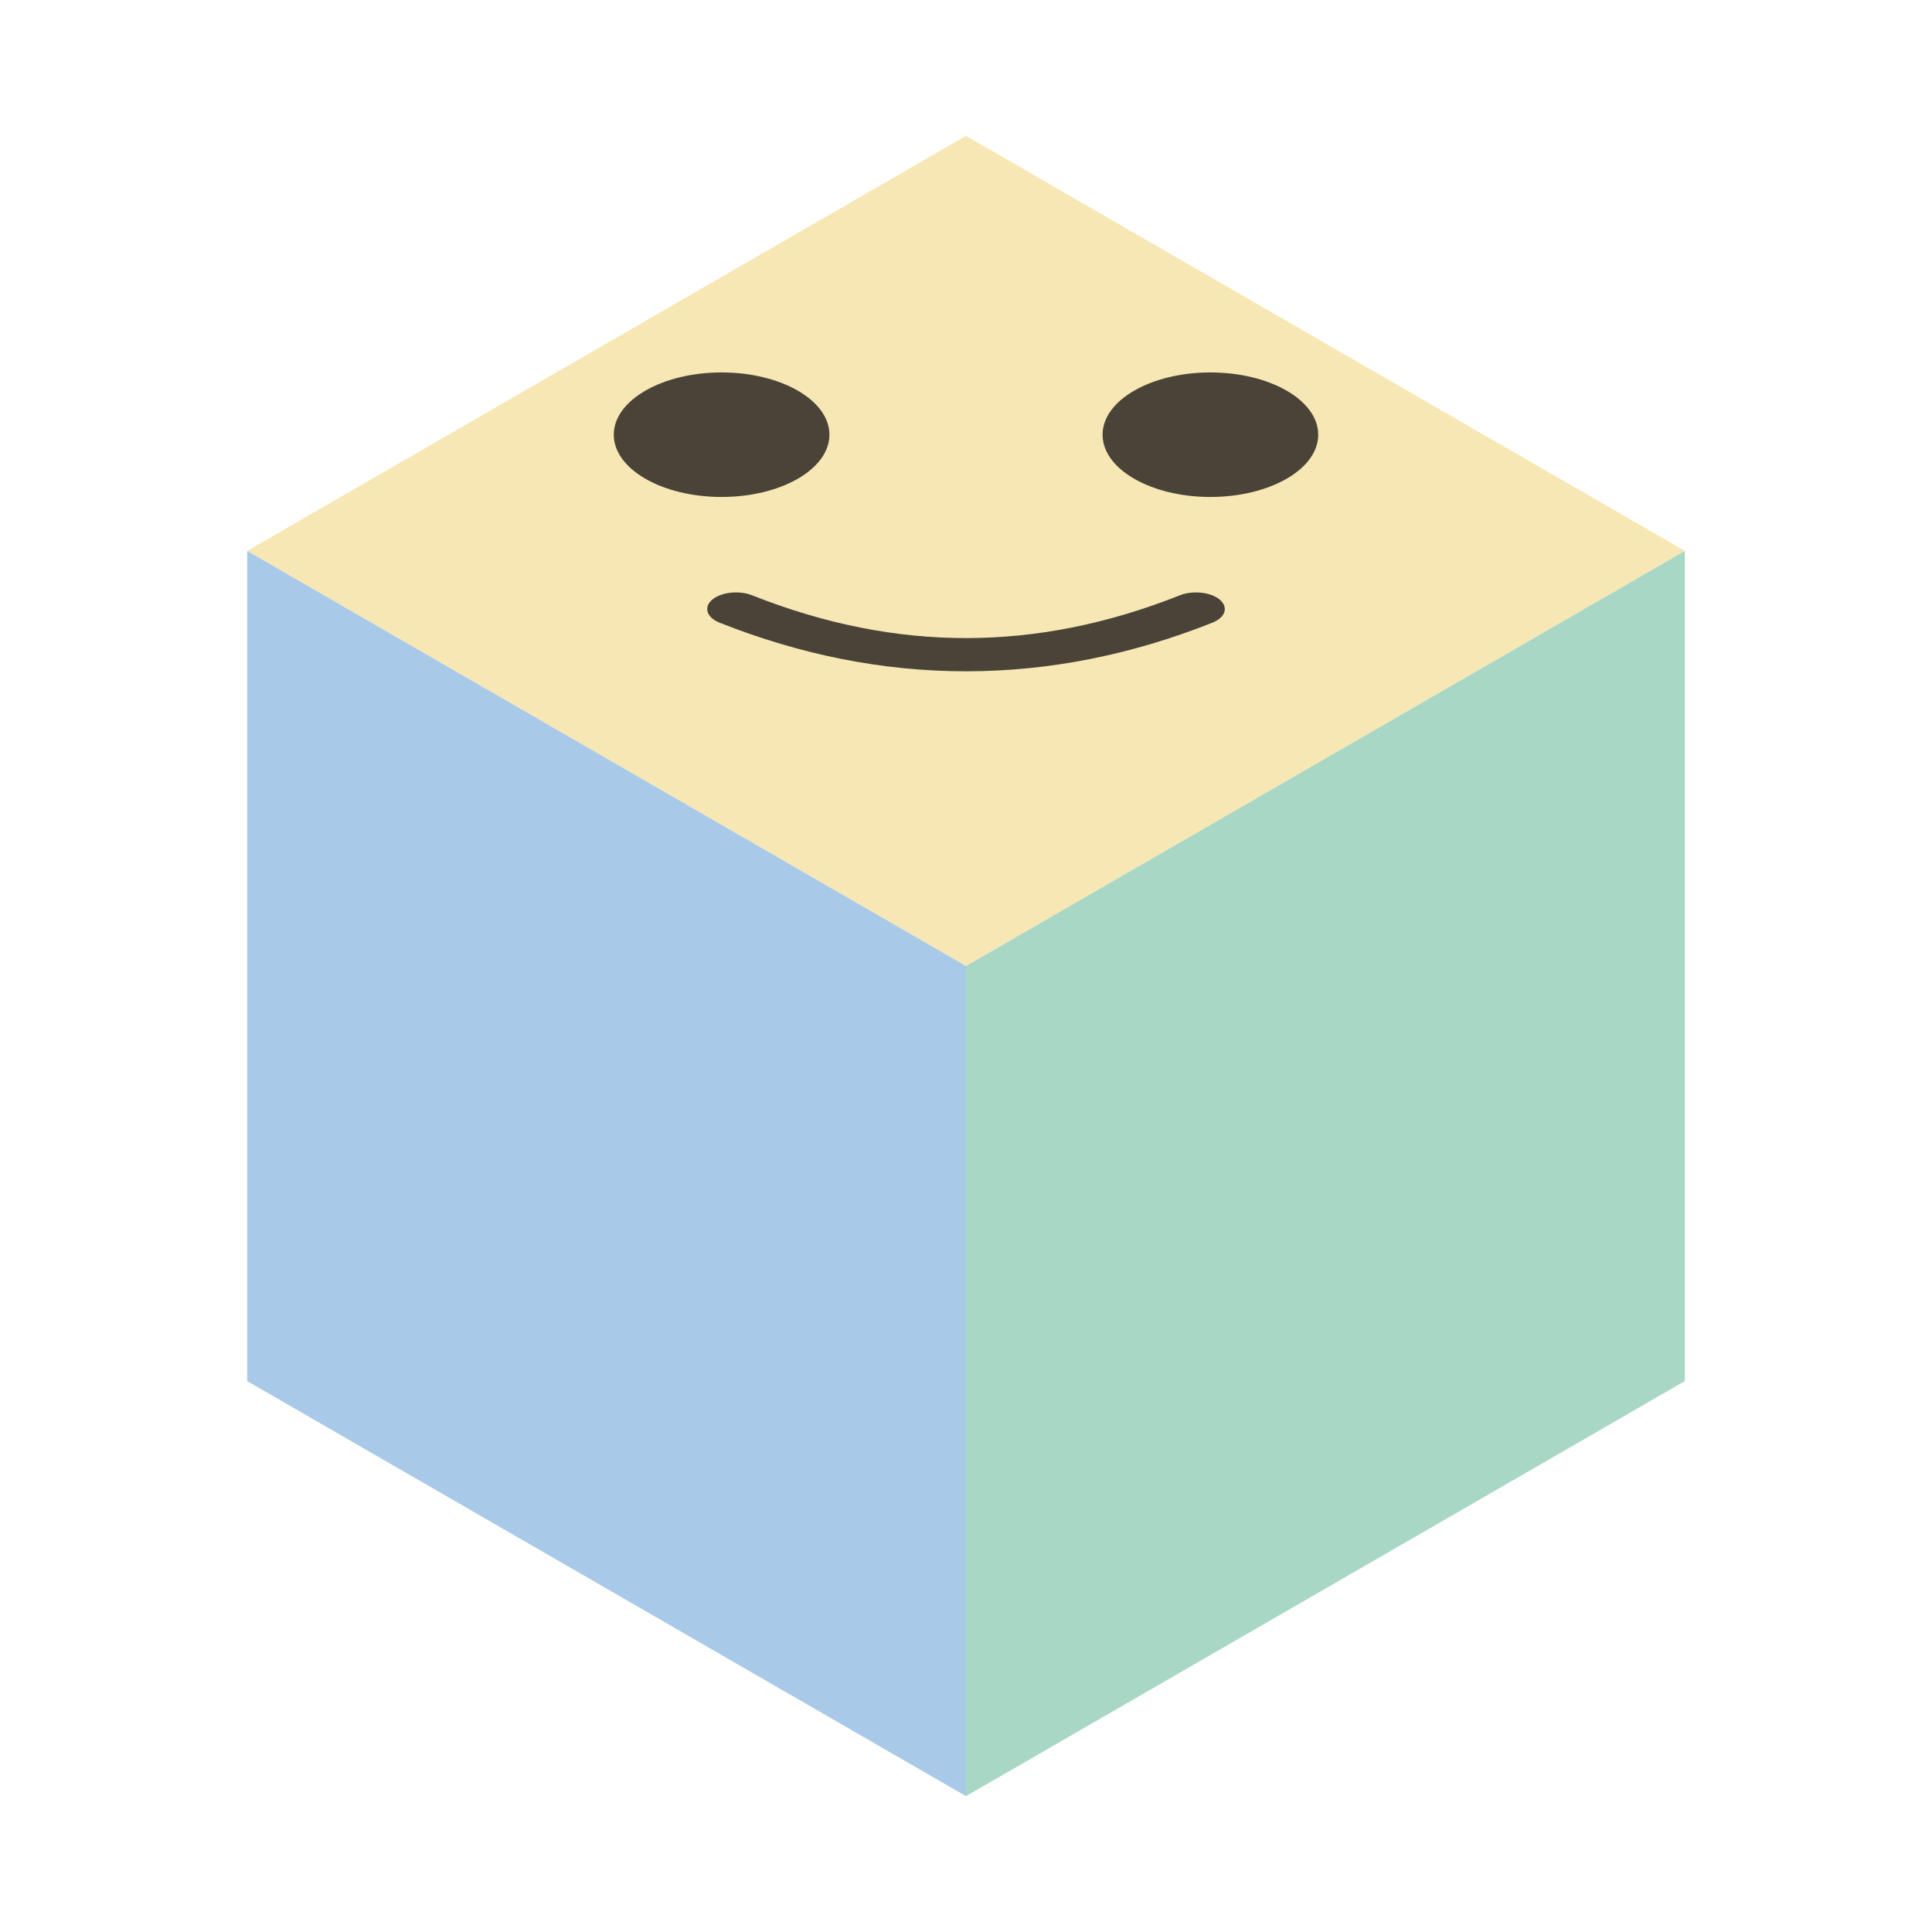
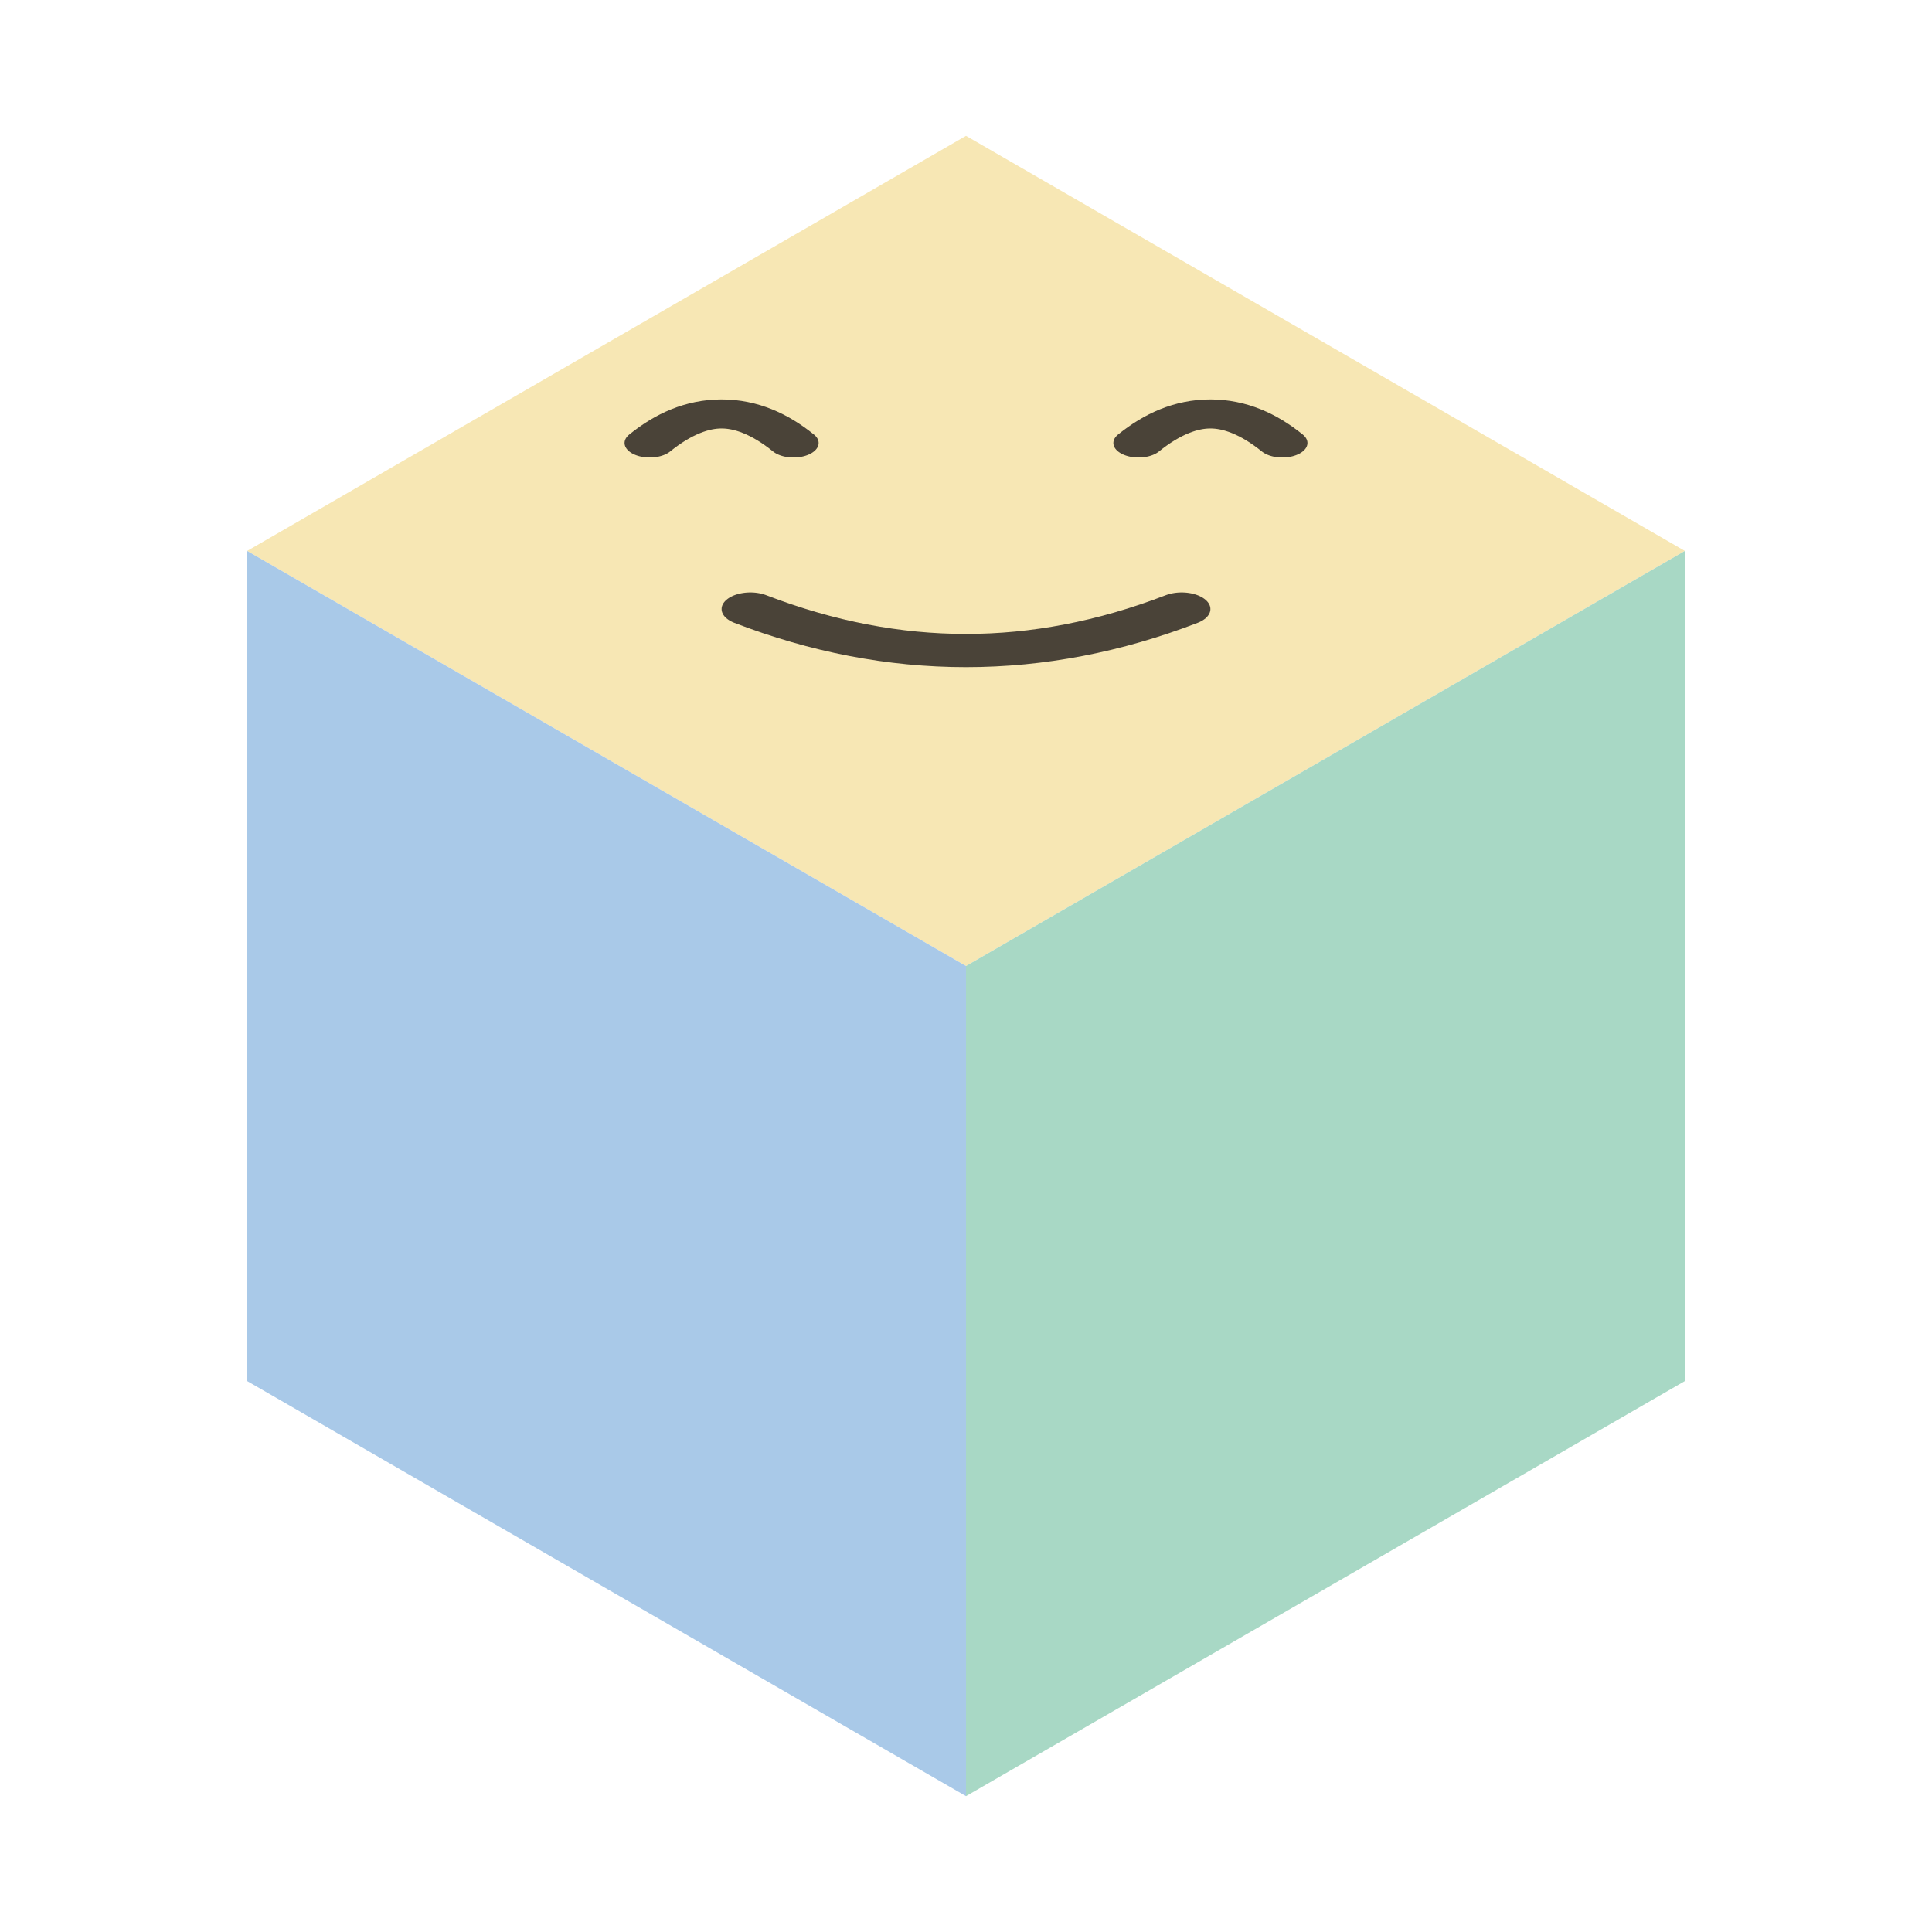
<svg xmlns="http://www.w3.org/2000/svg" width="1024" height="1024" viewBox="0 0 1024 1024">
  <polygon points="512,72 893,292 512,512 131,292" fill="#F7E7B4" />
  <polygon points="893,292 893,732 512,952 512,512" fill="#A8D8C5" />
  <polygon points="131,292 512,512 512,952 131,732" fill="#A9C9E8" />
  <g transform="matrix(381 0 0 -220 512 292)">
-     <circle cx="-0.34" cy="0.28" r="0.15" fill="#4A4338" />
-     <circle cx="0.34" cy="0.28" r="0.15" fill="#4A4338" />
-     <path d="M -0.32 -0.14 Q 0 -0.36 0.32 -0.14" fill="none" stroke="#4A4338" stroke-width="0.08" stroke-linecap="round" />
+     <path d="M -0.44 0.26 Q -0.34 0.40 -0.24 0.26" fill="none" stroke="#4A4338" stroke-width="0.07" stroke-linecap="round" />
+     <path d="M 0.24 0.26 Q 0.34 0.40 0.44 0.26" fill="none" stroke="#4A4338" stroke-width="0.07" stroke-linecap="round" />
+     <path d="M -0.30 -0.14 Q 0 -0.34 0.30 -0.14" fill="none" stroke="#4A4338" stroke-width="0.08" stroke-linecap="round" />
  </g>
</svg>
